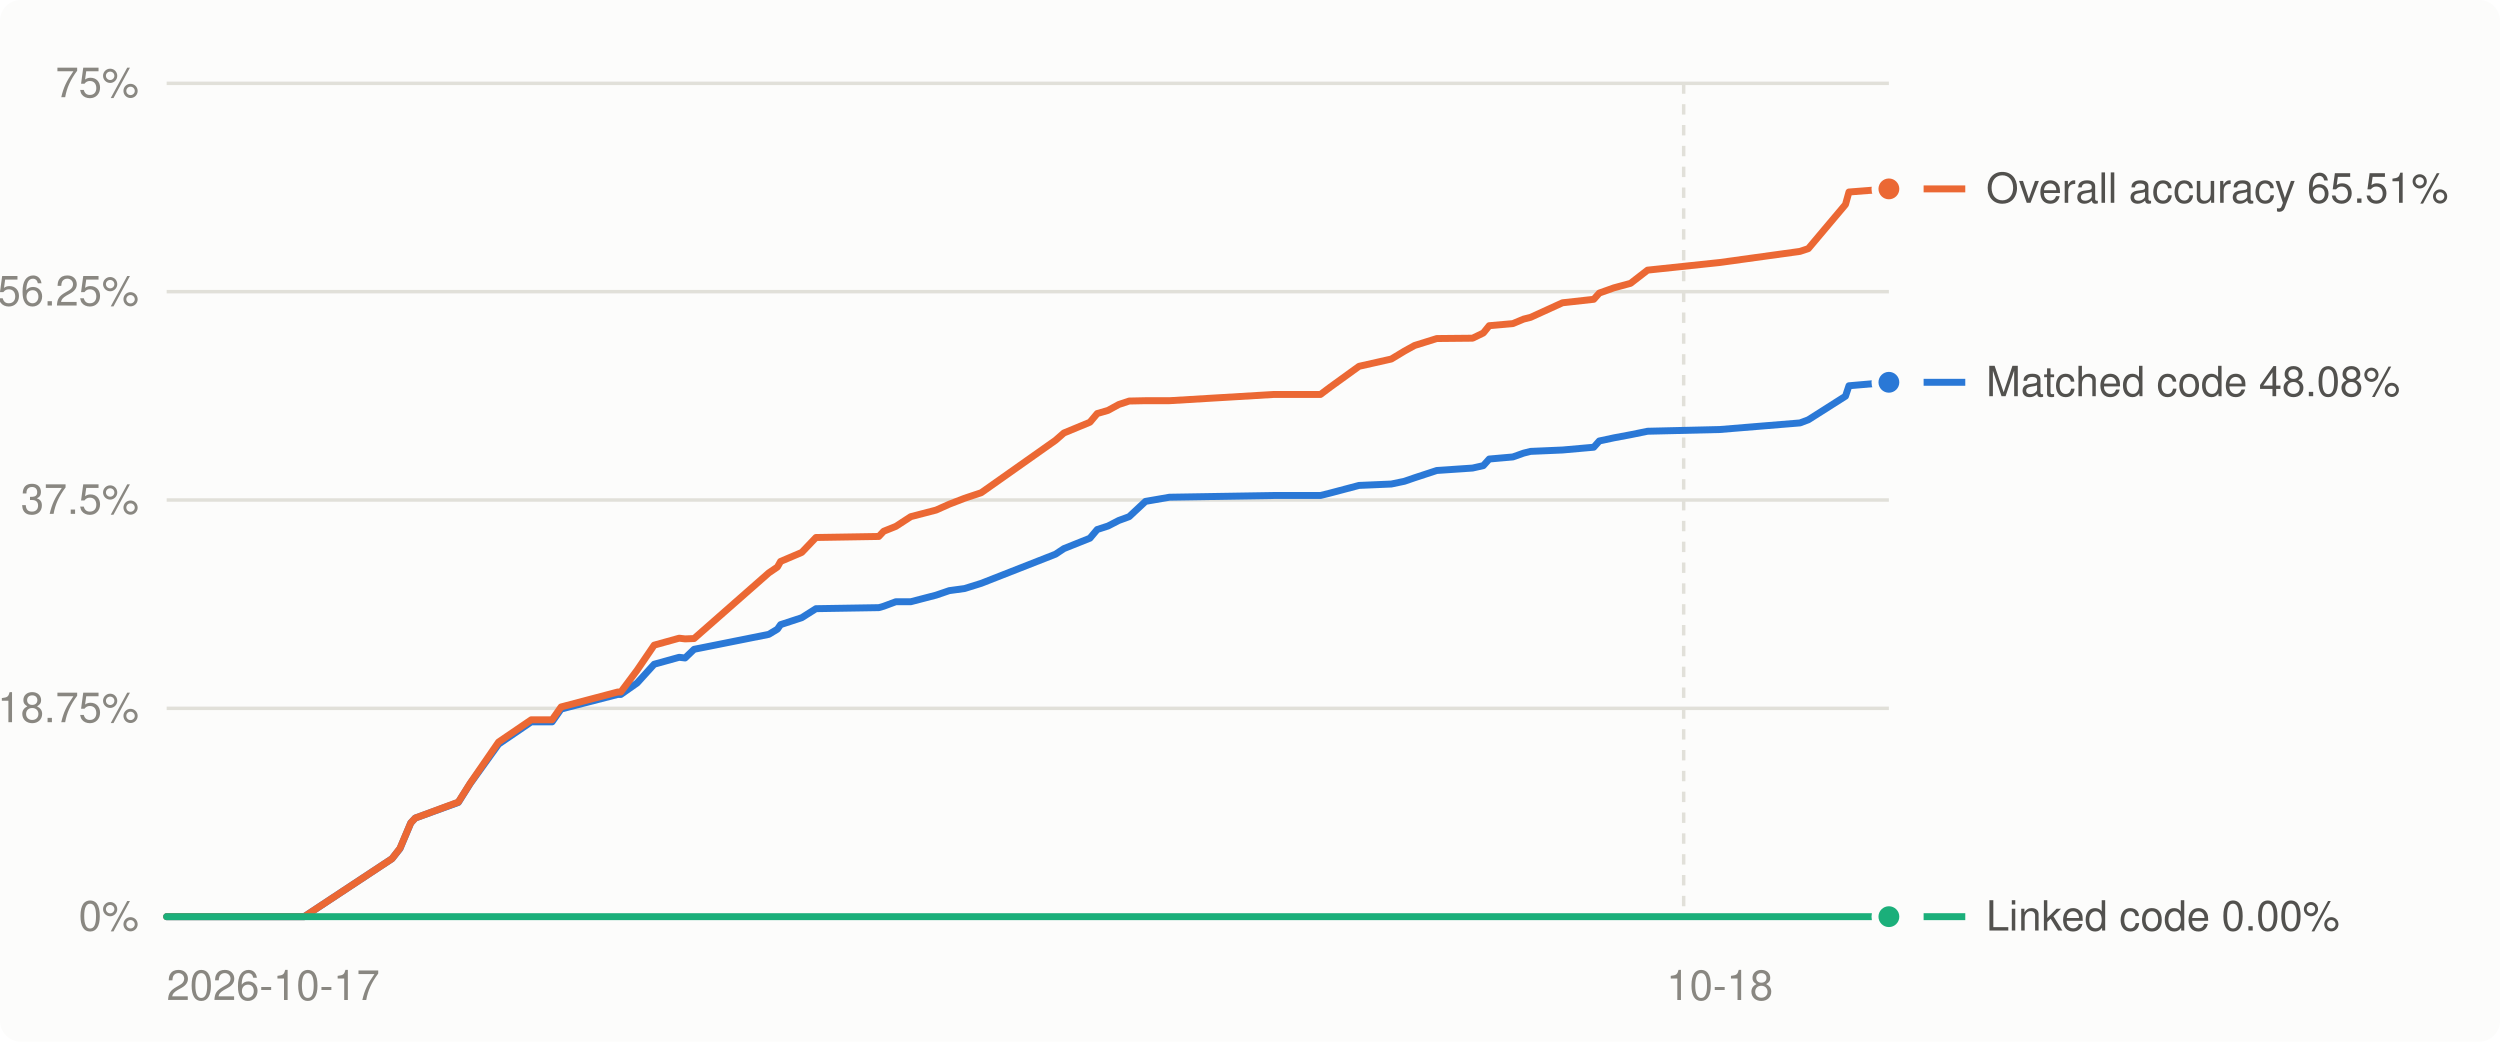
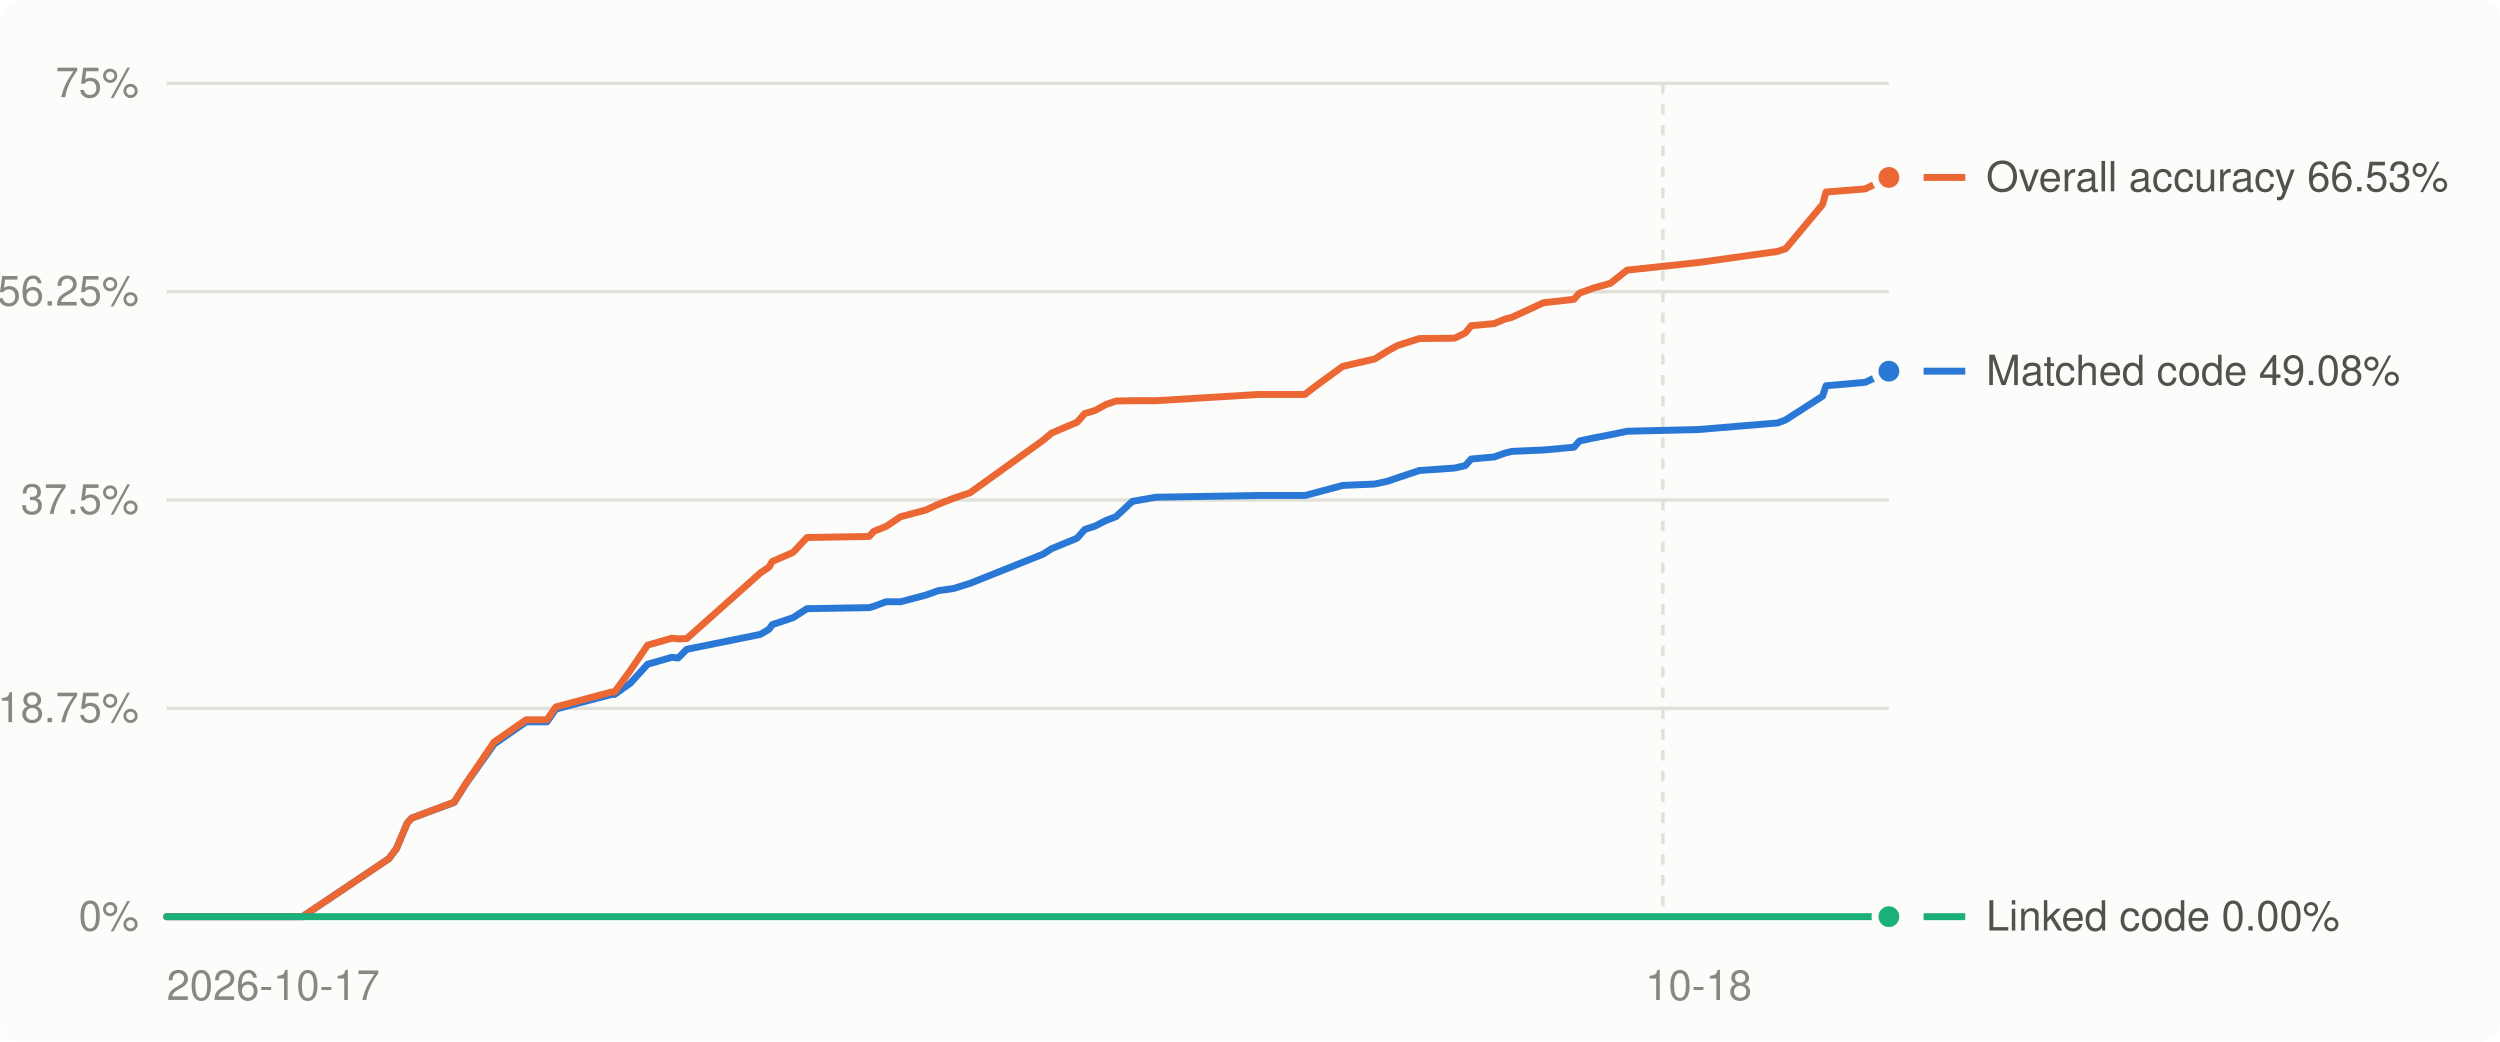
<svg xmlns="http://www.w3.org/2000/svg" viewBox="0 0 720 300" width="720" height="300" role="img" aria-label="Decompilation progress over time">
  <style>
.bg{fill:#fcfcfb}.grid{stroke:#e1e0d9}.muted{fill:#898781}.lbl{fill:#52514e}.ln0{stroke:#2a78d6}.dot0{fill:#2a78d6;stroke:#fcfcfb}.ln1{stroke:#eb6834}.dot1{fill:#eb6834;stroke:#fcfcfb}.ln2{stroke:#1baf7a}.dot2{fill:#1baf7a;stroke:#fcfcfb}
@media (prefers-color-scheme: dark){.bg{fill:#1a1a19}.grid{stroke:#2c2c2a}.muted{fill:#898781}.lbl{fill:#c3c2b7}.ln0{stroke:#3987e5}.dot0{fill:#3987e5;stroke:#1a1a19}.ln1{stroke:#d95926}.dot1{fill:#d95926;stroke:#1a1a19}.ln2{stroke:#199e70}.dot2{fill:#199e70;stroke:#1a1a19}}
text{font:12px -apple-system,BlinkMacSystemFont,'Segoe UI',Helvetica,Arial,sans-serif}
</style>
  <rect class="bg" width="720" height="300" rx="6" />
  <line x1="48" x2="544" y1="264.0" y2="264.0" class="grid" stroke-width="1" />
  <text x="40" y="268.0" class="muted" text-anchor="end">0%</text>
  <line x1="48" x2="544" y1="204.0" y2="204.0" class="grid" stroke-width="1" />
  <text x="40" y="208.0" class="muted" text-anchor="end">18.75%</text>
  <line x1="48" x2="544" y1="144.0" y2="144.0" class="grid" stroke-width="1" />
  <text x="40" y="148.0" class="muted" text-anchor="end">37.5%</text>
  <line x1="48" x2="544" y1="84.0" y2="84.0" class="grid" stroke-width="1" />
  <text x="40" y="88.0" class="muted" text-anchor="end">56.25%</text>
  <line x1="48" x2="544" y1="24.0" y2="24.0" class="grid" stroke-width="1" />
  <text x="40" y="28.0" class="muted" text-anchor="end">75%</text>
-   <line x1="484.9" x2="484.9" y1="24" y2="264" class="grid" stroke-width="1" stroke-dasharray="3 3" />
+   <line x1="478.9" x2="478.9" y1="24" y2="264" class="grid" stroke-width="1" stroke-dasharray="3 3" />
  <text class="muted" x="48.0" y="288" text-anchor="start">2026-10-17</text>
-   <text class="muted" x="495.3" y="288" text-anchor="middle">10-18</text>
-   <polyline points="48.0,264.0 87.6,264.0 112.9,247.3 115.2,244.4 118.3,237.0 119.6,235.6 132.0,231.1 135.4,225.7 143.6,214.3 153.0,207.9 159.0,207.9 161.6,204.2 177.9,200.0 178.8,200.0 183.5,196.7 188.4,191.3 195.6,189.3 197.3,189.5 199.9,187.0 221.4,182.7 223.9,181.2 224.8,179.9 230.9,177.9 235.0,175.3 253.1,175.0 254.5,174.6 258.0,173.3 262.3,173.3 269.6,171.4 273.4,170.1 277.8,169.5 282.6,168.0 304.0,159.6 306.4,158.0 313.9,155.0 316.0,152.5 319.1,151.5 322.2,149.9 325.2,148.8 329.9,144.4 336.8,143.2 366.9,142.7 380.3,142.7 383.1,142.0 391.4,139.8 400.7,139.4 404.5,138.6 407.4,137.6 413.8,135.5 424.1,134.8 427.2,134.1 428.9,132.2 435.7,131.6 438.8,130.5 440.8,130.0 450.0,129.6 459.0,128.8 460.6,127.0 464.8,126.1 469.6,125.2 474.5,124.2 495.3,123.7 518.4,121.8 520.8,120.9 531.5,114.1 532.5,111.1 544.0,110.1" fill="none" class="ln0" stroke-width="2" stroke-linejoin="round" stroke-linecap="round" />
-   <polyline points="48.0,264.0 87.6,264.0 112.9,247.3 115.2,244.3 118.3,237.0 119.6,235.6 132.0,231.0 135.4,225.6 143.6,213.7 153.0,207.3 159.0,207.3 161.6,203.6 177.9,199.3 178.8,199.3 183.5,193.0 188.4,185.8 195.6,183.8 197.3,184.0 199.9,183.9 221.4,165.0 223.9,163.3 224.8,161.7 230.9,159.1 235.0,154.8 253.1,154.5 254.5,153.0 258.0,151.6 262.3,148.8 269.6,146.9 273.4,145.2 277.8,143.5 282.6,141.9 304.0,126.8 306.4,124.7 313.9,121.6 316.0,119.1 319.1,118.2 322.2,116.5 325.2,115.5 329.9,115.4 336.8,115.4 366.9,113.6 380.3,113.6 383.1,111.5 391.4,105.5 400.7,103.4 404.5,101.1 407.4,99.5 413.8,97.5 424.1,97.4 427.2,95.9 428.9,93.8 435.7,93.2 438.8,91.9 440.8,91.4 450.0,87.2 459.0,86.2 460.6,84.4 464.8,82.9 469.6,81.6 474.5,77.8 495.3,75.6 518.4,72.4 520.8,71.6 531.5,58.9 532.5,55.3 544.0,54.4" fill="none" class="ln1" stroke-width="2" stroke-linejoin="round" stroke-linecap="round" />
-   <polyline points="48.0,264.0 87.6,264.0 112.9,264.0 115.2,264.0 118.3,264.0 119.6,264.0 132.0,264.0 135.4,264.0 143.6,264.0 153.0,264.0 159.0,264.0 161.6,264.0 177.9,264.0 178.8,264.0 183.5,264.0 188.4,264.0 195.6,264.0 197.3,264.0 199.9,264.0 221.4,264.0 223.9,264.0 224.8,264.0 230.9,264.0 235.0,264.0 253.1,264.0 254.5,264.0 258.0,264.0 262.3,264.0 269.6,264.0 273.4,264.0 277.8,264.0 282.6,264.0 304.0,264.0 306.4,264.0 313.9,264.0 316.0,264.0 319.1,264.0 322.2,264.0 325.2,264.0 329.9,264.0 336.8,264.0 366.9,264.0 380.3,264.0 383.1,264.0 391.4,264.0 400.7,264.0 404.5,264.0 407.4,264.0 413.8,264.0 424.1,264.0 427.2,264.0 428.9,264.0 435.7,264.0 438.8,264.0 440.8,264.0 450.0,264.0 459.0,264.0 460.6,264.0 464.8,264.0 469.6,264.0 474.5,264.0 495.3,264.0 518.4,264.0 520.8,264.0 531.5,264.0 532.5,264.0 544.0,264.0" fill="none" class="ln2" stroke-width="2" stroke-linejoin="round" stroke-linecap="round" />
-   <circle cx="544.0" cy="110.1" r="4" class="dot0" stroke-width="2" />
-   <circle cx="544.0" cy="54.4" r="4" class="dot1" stroke-width="2" />
+   <text class="muted" x="489.2" y="288" text-anchor="middle">10-18</text>
+   <polyline points="48.0,264.0 87.1,264.0 112.0,247.3 114.2,244.4 117.3,237.0 118.6,235.6 130.8,231.1 134.2,225.7 142.3,214.3 151.5,207.9 157.5,207.9 160.1,204.2 176.1,200.0 177.0,200.0 181.6,196.7 186.5,191.3 193.5,189.3 195.3,189.5 197.8,187.0 219.0,182.7 221.5,181.2 222.4,179.9 228.4,177.9 232.4,175.3 250.3,175.0 251.7,174.6 255.2,173.3 259.4,173.3 266.6,171.4 270.3,170.1 274.6,169.5 279.4,168.0 300.4,159.6 302.9,158.0 310.2,155.0 312.4,152.5 315.4,151.5 318.5,149.9 321.4,148.8 326.1,144.4 332.9,143.2 362.5,142.7 375.8,142.7 378.5,142.0 386.7,139.8 395.9,139.4 399.6,138.6 402.5,137.6 408.8,135.5 418.9,134.8 422.0,134.1 423.7,132.2 430.3,131.6 433.4,130.5 435.4,130.0 444.5,129.6 453.3,128.8 454.9,127.0 459.1,126.1 463.8,125.2 468.6,124.2 489.2,123.7 512.0,121.8 514.3,120.9 524.9,114.1 525.9,111.1 537.2,110.1 544.0,106.9" fill="none" class="ln0" stroke-width="2" stroke-linejoin="round" stroke-linecap="round" />
+   <polyline points="48.0,264.0 87.1,264.0 112.0,247.3 114.2,244.3 117.3,237.0 118.6,235.6 130.8,231.0 134.2,225.6 142.3,213.7 151.5,207.3 157.5,207.3 160.1,203.6 176.1,199.3 177.0,199.3 181.6,193.0 186.5,185.8 193.5,183.8 195.3,184.0 197.8,183.9 219.0,165.0 221.5,163.3 222.4,161.7 228.4,159.1 232.4,154.8 250.3,154.5 251.7,153.0 255.2,151.6 259.4,148.8 266.6,146.9 270.3,145.2 274.6,143.5 279.4,141.9 300.4,126.8 302.9,124.7 310.2,121.6 312.4,119.1 315.4,118.2 318.5,116.5 321.4,115.5 326.1,115.4 332.9,115.4 362.5,113.6 375.8,113.6 378.5,111.5 386.7,105.5 395.9,103.4 399.6,101.1 402.5,99.5 408.8,97.5 418.9,97.4 422.0,95.9 423.7,93.8 430.3,93.2 433.4,91.9 435.4,91.4 444.5,87.2 453.3,86.2 454.9,84.4 459.1,82.9 463.8,81.6 468.6,77.8 489.2,75.6 512.0,72.4 514.3,71.6 524.9,58.9 525.9,55.3 537.2,54.4 544.0,51.1" fill="none" class="ln1" stroke-width="2" stroke-linejoin="round" stroke-linecap="round" />
+   <polyline points="48.0,264.0 87.1,264.0 112.0,264.0 114.2,264.0 117.3,264.0 118.6,264.0 130.8,264.0 134.2,264.0 142.3,264.0 151.5,264.0 157.5,264.0 160.1,264.0 176.1,264.0 177.0,264.0 181.6,264.0 186.5,264.0 193.5,264.0 195.3,264.0 197.8,264.0 219.0,264.0 221.5,264.0 222.4,264.0 228.4,264.0 232.4,264.0 250.3,264.0 251.7,264.0 255.2,264.0 259.4,264.0 266.6,264.0 270.3,264.0 274.6,264.0 279.4,264.0 300.4,264.0 302.9,264.0 310.2,264.0 312.4,264.0 315.4,264.0 318.5,264.0 321.4,264.0 326.1,264.0 332.9,264.0 362.5,264.0 375.8,264.0 378.5,264.0 386.7,264.0 395.9,264.0 399.6,264.0 402.5,264.0 408.8,264.0 418.9,264.0 422.0,264.0 423.7,264.0 430.3,264.0 433.4,264.0 435.4,264.0 444.5,264.0 453.3,264.0 454.9,264.0 459.1,264.0 463.8,264.0 468.6,264.0 489.2,264.0 512.0,264.0 514.3,264.0 524.9,264.0 525.9,264.0 537.2,264.0 544.0,264.0" fill="none" class="ln2" stroke-width="2" stroke-linejoin="round" stroke-linecap="round" />
+   <circle cx="544.0" cy="106.9" r="4" class="dot0" stroke-width="2" />
+   <circle cx="544.0" cy="51.1" r="4" class="dot1" stroke-width="2" />
  <circle cx="544.0" cy="264.0" r="4" class="dot2" stroke-width="2" />
  <line x1="554" x2="566" y1="264.0" y2="264.0" class="ln2" stroke-width="2" />
  <text class="lbl" x="572" y="268.0">Linked code 0.00%</text>
-   <line x1="554" x2="566" y1="110.1" y2="110.1" class="ln0" stroke-width="2" />
-   <text class="lbl" x="572" y="114.1">Matched code 48.08%</text>
-   <line x1="554" x2="566" y1="54.4" y2="54.4" class="ln1" stroke-width="2" />
-   <text class="lbl" x="572" y="58.4">Overall accuracy 65.51%</text>
+   <line x1="554" x2="566" y1="106.9" y2="106.9" class="ln0" stroke-width="2" />
+   <text class="lbl" x="572" y="110.9">Matched code 49.08%</text>
+   <line x1="554" x2="566" y1="51.1" y2="51.1" class="ln1" stroke-width="2" />
+   <text class="lbl" x="572" y="55.1">Overall accuracy 66.53%</text>
</svg>
